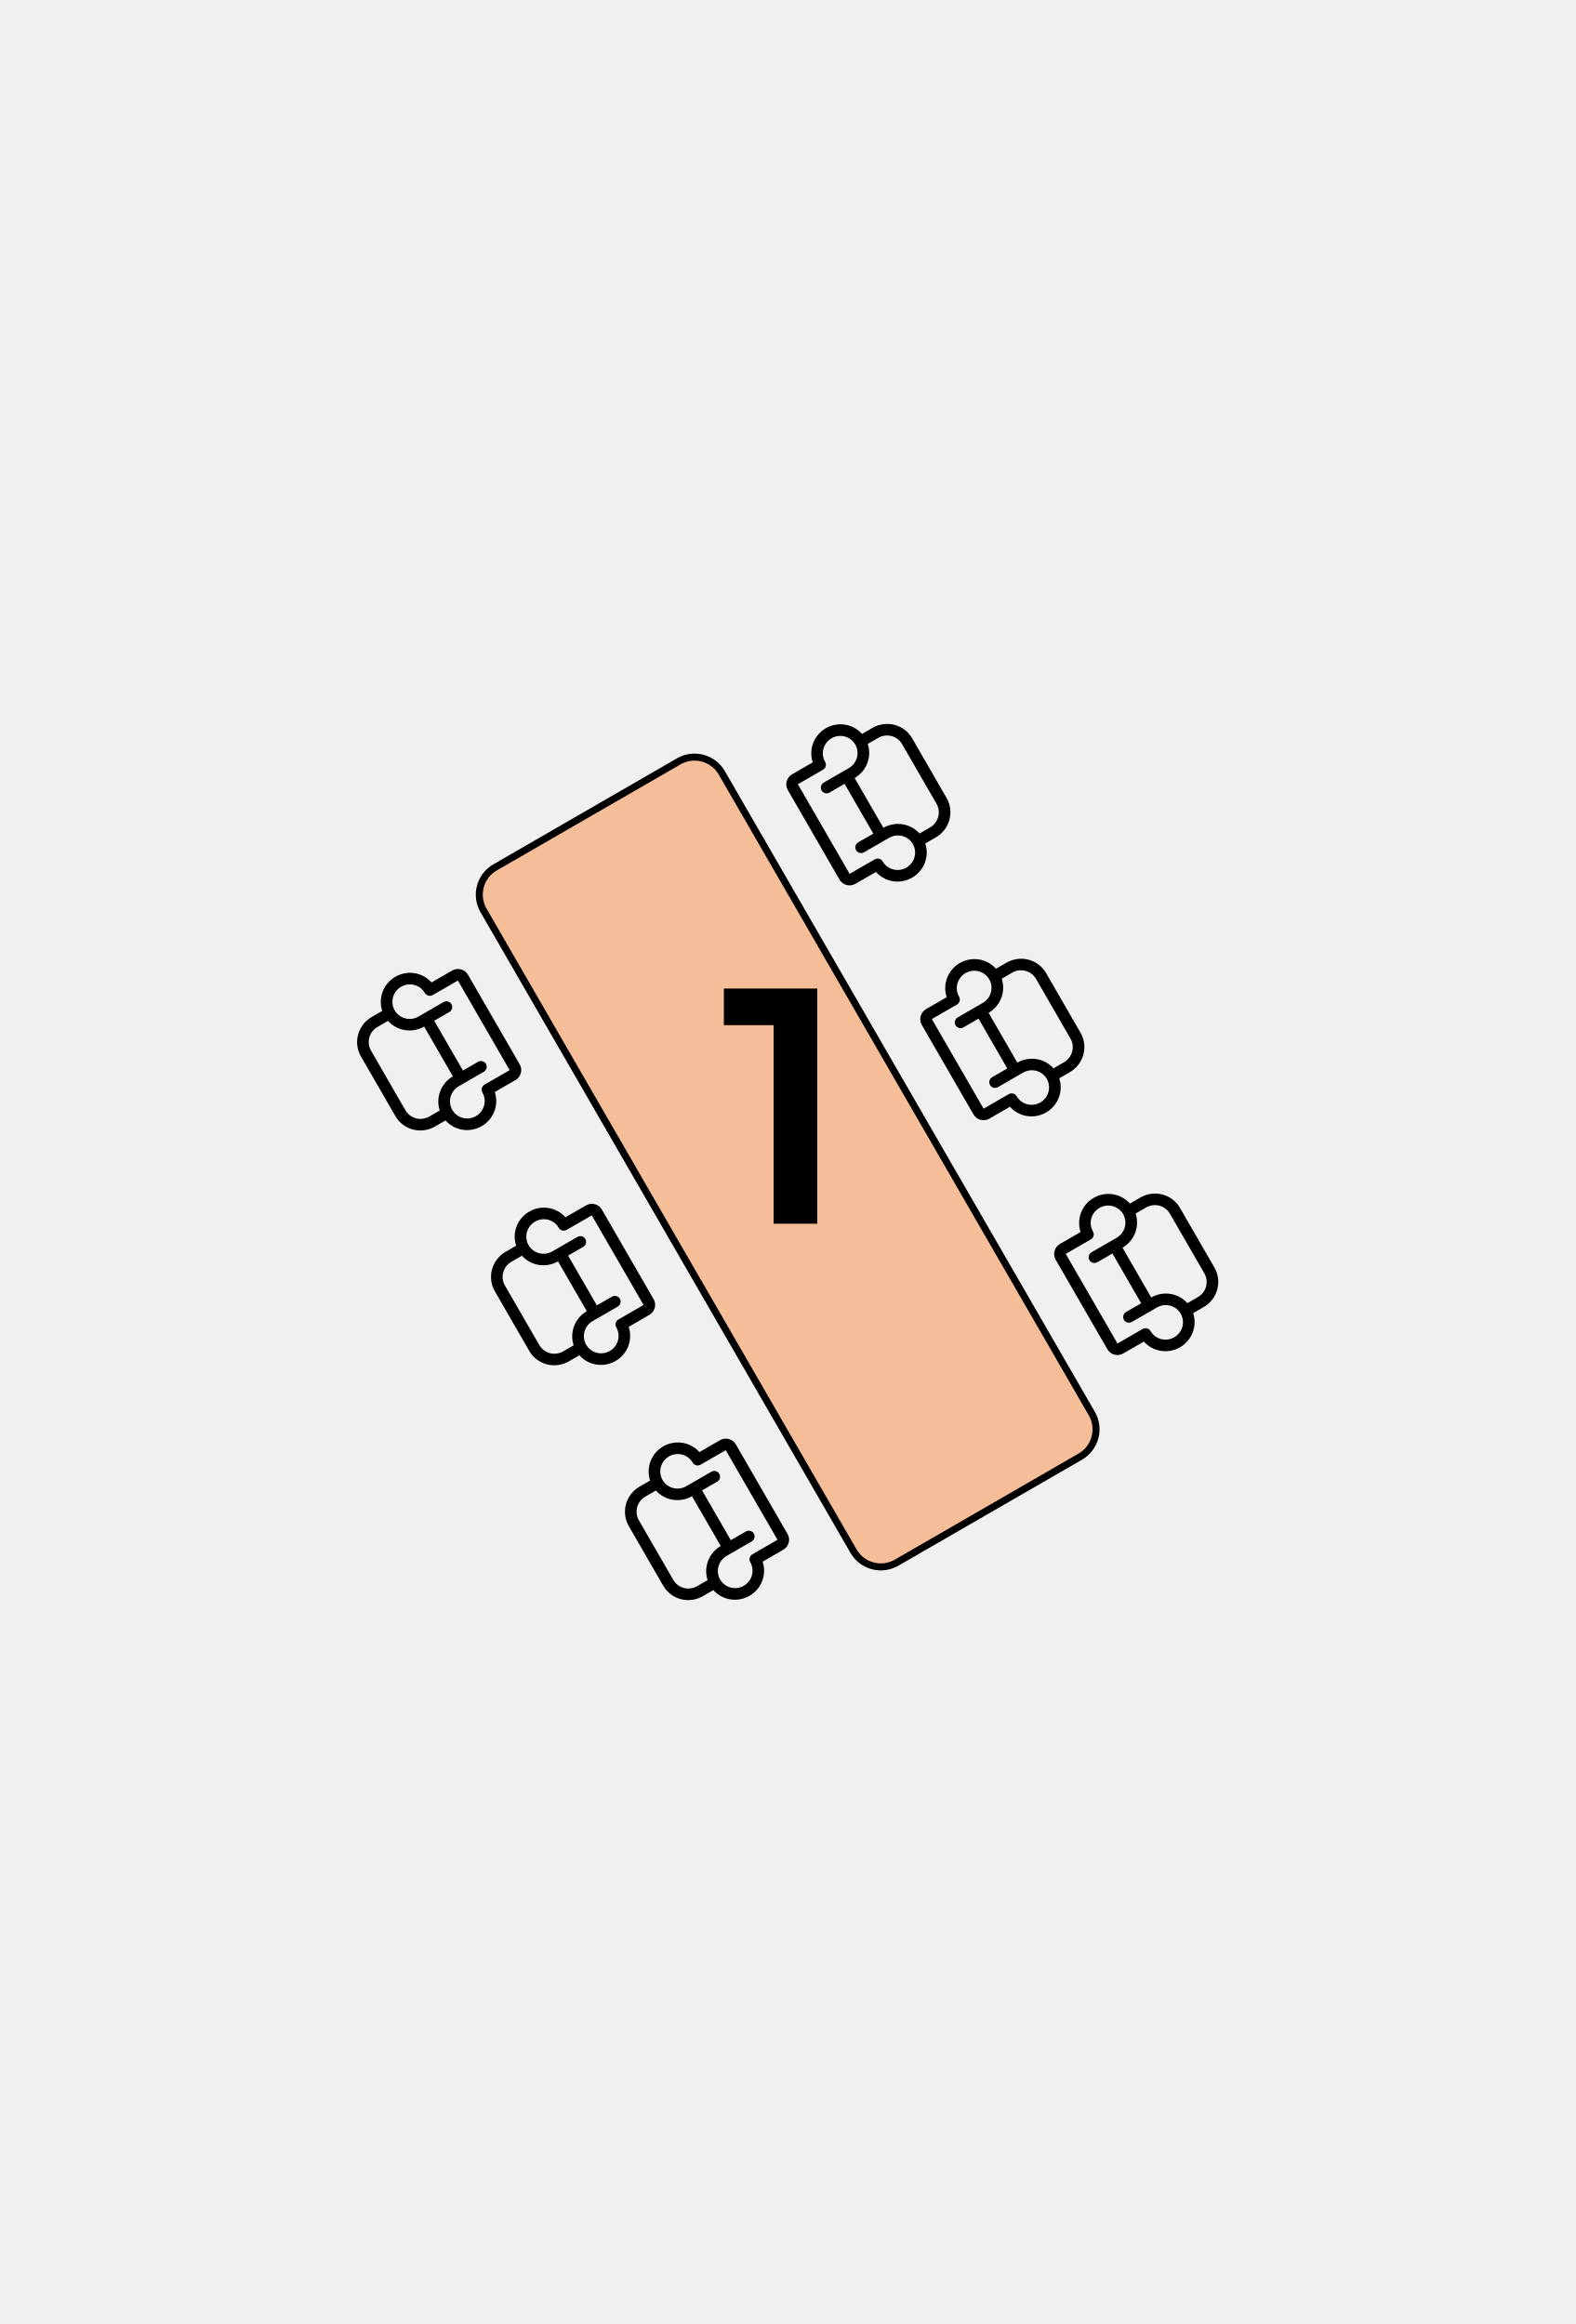
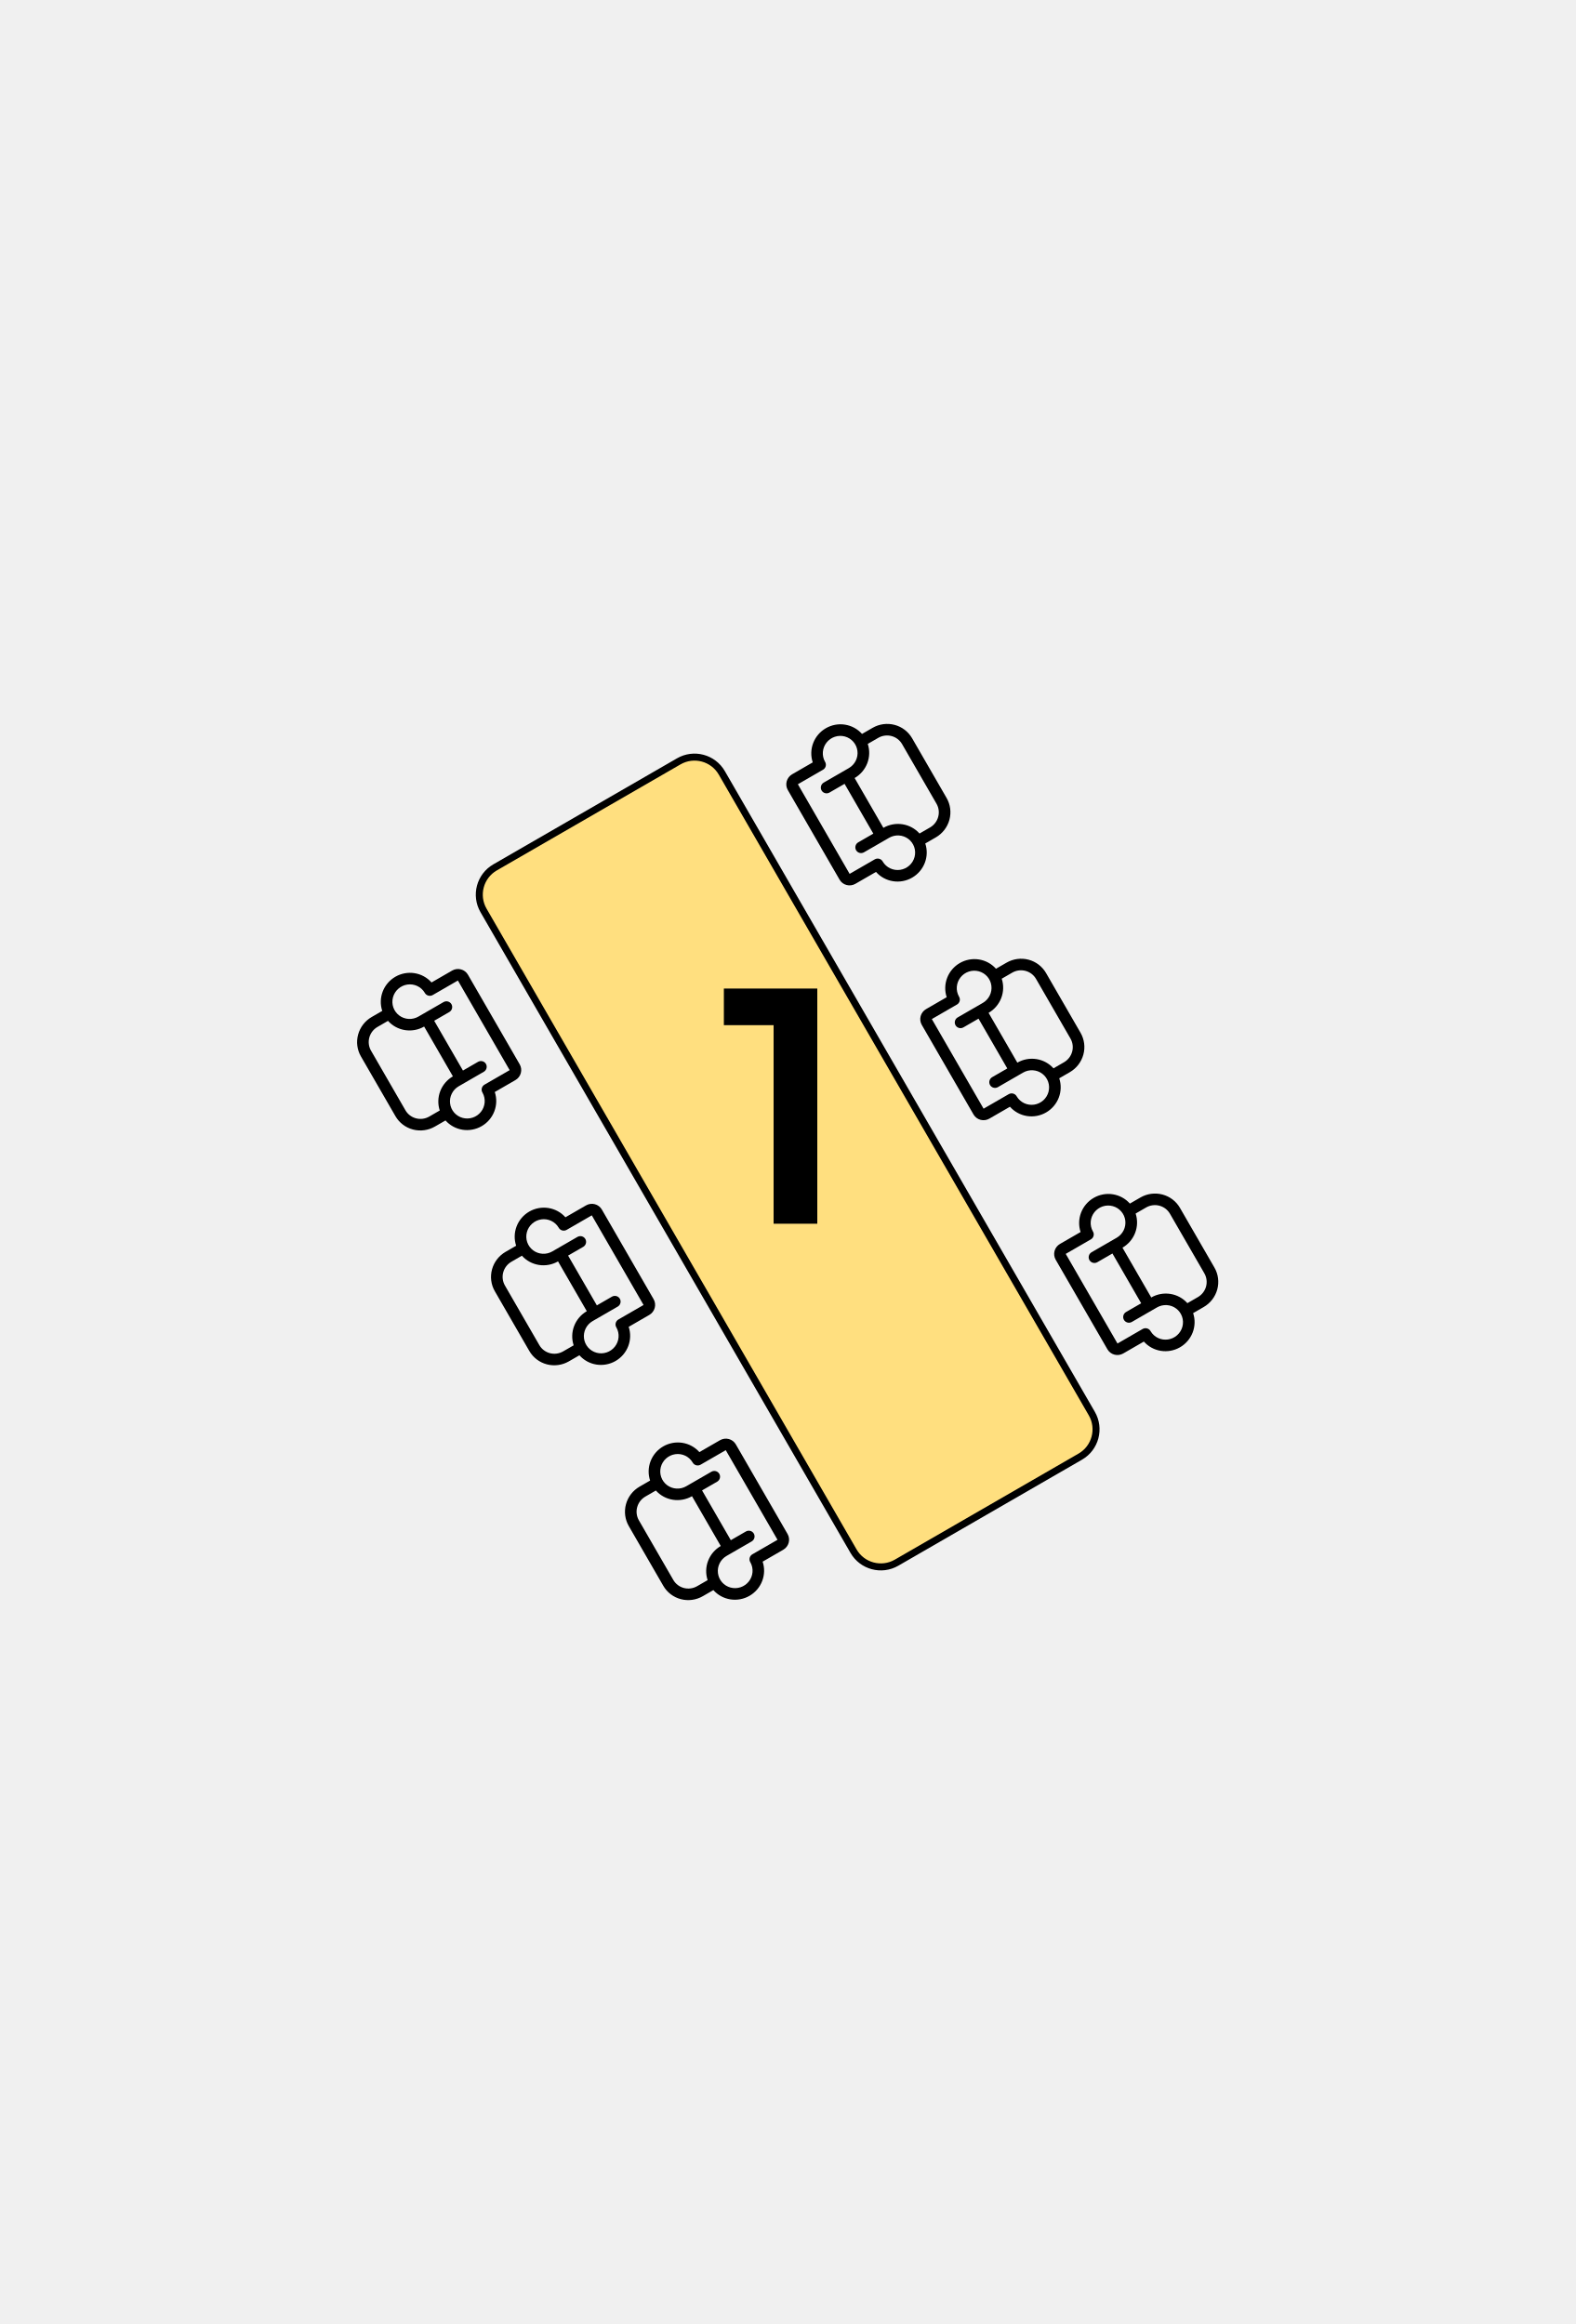
<svg xmlns="http://www.w3.org/2000/svg" width="225" height="332" viewBox="0 0 225 332" fill="none">
-   <rect x="158.192" y="205.84" width="39.3" height="114.693" rx="4.5" transform="rotate(150 158.192 205.84)" fill="#F6BE98" stroke="black" />
+   <rect x="158.192" y="205.84" width="39.3" height="114.693" rx="4.5" transform="rotate(150 158.192 205.84)" fill="#FFDF7F" stroke="black" />
  <g clip-path="url(#clip0_707_4710)">
    <path d="M170.412 187.589L171.92 186.718C172.873 186.168 173.57 185.266 173.858 184.21C174.147 183.154 174.003 182.031 173.458 181.088L168.53 172.553C167.986 171.609 167.085 170.923 166.026 170.645C164.968 170.367 163.838 170.519 162.886 171.069L161.378 171.94C160.749 171.231 159.891 170.763 158.95 170.614C158.009 170.465 157.042 170.645 156.214 171.123C155.385 171.601 154.746 172.349 154.405 173.238C154.063 174.128 154.04 175.105 154.339 176.004L151.395 177.704C151.014 177.924 150.735 178.285 150.619 178.707C150.504 179.129 150.562 179.578 150.779 179.956L158.171 192.759C158.389 193.136 158.75 193.411 159.173 193.522C159.596 193.633 160.048 193.572 160.429 193.352L163.374 191.652C164.003 192.361 164.861 192.83 165.802 192.978C166.743 193.127 167.709 192.947 168.538 192.469C169.366 191.991 170.005 191.244 170.347 190.354C170.688 189.465 170.712 188.488 170.412 187.589V187.589ZM167.094 173.382L172.022 181.917C172.346 182.484 172.43 183.157 172.258 183.79C172.085 184.422 171.668 184.963 171.099 185.295L169.591 186.166C168.96 185.46 168.103 184.994 167.163 184.845C166.223 184.697 165.257 184.876 164.429 185.353L160.322 178.24C161.149 177.76 161.787 177.014 162.128 176.126C162.47 175.237 162.495 174.262 162.199 173.363L163.707 172.492C164.279 172.165 164.956 172.075 165.59 172.241C166.225 172.408 166.765 172.818 167.094 173.382V173.382ZM164.348 190.189L164.328 190.153C164.219 189.964 164.039 189.827 163.827 189.772C163.615 189.716 163.389 189.746 163.199 189.856L159.608 191.93L152.216 179.126L155.807 177.053C155.901 176.999 155.983 176.927 156.049 176.841C156.115 176.755 156.163 176.657 156.191 176.553C156.219 176.449 156.226 176.34 156.211 176.234C156.196 176.127 156.16 176.025 156.105 175.932L156.085 175.897C155.849 175.473 155.746 174.988 155.786 174.503C155.827 174.018 156.011 173.554 156.314 173.171C156.618 172.787 157.028 172.5 157.493 172.346C157.957 172.192 158.456 172.177 158.927 172.304C159.398 172.431 159.819 172.693 160.138 173.059C160.458 173.424 160.661 173.876 160.722 174.358C160.783 174.84 160.7 175.331 160.483 175.768C160.266 176.205 159.924 176.57 159.501 176.817L155.91 178.89C155.72 179 155.58 179.181 155.522 179.392C155.465 179.603 155.494 179.828 155.602 180.016C155.711 180.205 155.892 180.342 156.103 180.398C156.315 180.453 156.541 180.423 156.731 180.313L158.886 179.069L162.993 186.182L160.838 187.426C160.648 187.536 160.508 187.716 160.45 187.927C160.393 188.139 160.422 188.363 160.53 188.552C160.639 188.74 160.82 188.878 161.031 188.933C161.243 188.989 161.469 188.958 161.659 188.848L165.25 186.775C165.675 186.53 166.162 186.415 166.65 186.444C167.138 186.472 167.605 186.644 167.993 186.937C168.381 187.23 168.673 187.632 168.831 188.091C168.989 188.55 169.007 189.047 168.882 189.519C168.757 189.99 168.496 190.416 168.13 190.742C167.764 191.069 167.311 191.281 166.826 191.352C166.342 191.424 165.848 191.352 165.407 191.145C164.967 190.938 164.598 190.605 164.348 190.189V190.189Z" fill="black" />
  </g>
  <g clip-path="url(#clip1_707_4710)">
    <path d="M92.853 211.508L91.345 212.378C90.393 212.928 89.696 213.83 89.407 214.886C89.119 215.942 89.263 217.065 89.808 218.008L94.736 226.544C95.28 227.487 96.181 228.173 97.239 228.451C98.298 228.729 99.427 228.577 100.38 228.027L101.888 227.156C102.517 227.865 103.375 228.333 104.316 228.482C105.257 228.631 106.224 228.451 107.052 227.973C107.88 227.495 108.519 226.748 108.861 225.858C109.203 224.969 109.226 223.992 108.926 223.093L111.871 221.392C112.252 221.173 112.531 220.812 112.646 220.389C112.762 219.967 112.704 219.518 112.486 219.141L105.094 206.337C104.876 205.96 104.516 205.686 104.093 205.574C103.669 205.463 103.217 205.524 102.836 205.744L99.892 207.444C99.263 206.735 98.405 206.267 97.464 206.118C96.523 205.969 95.556 206.149 94.728 206.627C93.9 207.105 93.26 207.853 92.919 208.742C92.577 209.631 92.554 210.609 92.853 211.508V211.508ZM96.172 225.714L91.244 217.179C90.92 216.612 90.835 215.939 91.008 215.307C91.181 214.674 91.597 214.133 92.167 213.801L93.675 212.93C94.305 213.636 95.163 214.103 96.103 214.251C97.043 214.399 98.008 214.22 98.837 213.744L102.943 220.857C102.117 221.336 101.479 222.082 101.137 222.971C100.795 223.859 100.771 224.835 101.067 225.734L99.558 226.604C98.987 226.931 98.31 227.022 97.675 226.855C97.041 226.688 96.501 226.278 96.172 225.714V225.714ZM98.917 208.908L98.938 208.943C99.047 209.132 99.227 209.269 99.439 209.325C99.65 209.38 99.876 209.35 100.067 209.24L103.658 207.167L111.05 219.97L107.459 222.043C107.365 222.097 107.283 222.169 107.217 222.255C107.151 222.341 107.102 222.439 107.075 222.543C107.047 222.648 107.04 222.756 107.055 222.863C107.069 222.969 107.105 223.072 107.16 223.164L107.181 223.199C107.416 223.624 107.52 224.109 107.479 224.594C107.438 225.078 107.255 225.542 106.951 225.925C106.648 226.309 106.238 226.596 105.773 226.75C105.308 226.904 104.809 226.919 104.339 226.792C103.868 226.665 103.447 226.403 103.127 226.037C102.808 225.672 102.605 225.22 102.544 224.738C102.482 224.256 102.565 223.766 102.783 223.328C103 222.891 103.341 222.526 103.765 222.279L107.356 220.206C107.546 220.096 107.685 219.916 107.743 219.704C107.801 219.493 107.772 219.269 107.663 219.08C107.554 218.891 107.374 218.754 107.162 218.698C106.951 218.643 106.725 218.673 106.534 218.783L104.38 220.027L100.273 212.914L102.428 211.67C102.618 211.56 102.758 211.38 102.815 211.169C102.873 210.958 102.844 210.733 102.735 210.544C102.626 210.356 102.446 210.219 102.234 210.163C102.023 210.107 101.797 210.138 101.606 210.248L98.015 212.321C97.591 212.566 97.104 212.681 96.616 212.653C96.128 212.624 95.66 212.452 95.272 212.159C94.884 211.866 94.593 211.464 94.435 211.005C94.277 210.546 94.259 210.049 94.384 209.577C94.508 209.106 94.77 208.68 95.136 208.354C95.501 208.028 95.955 207.815 96.439 207.744C96.924 207.672 97.417 207.745 97.858 207.952C98.299 208.159 98.668 208.491 98.917 208.908V208.908Z" fill="black" />
  </g>
  <g clip-path="url(#clip2_707_4710)">
    <path d="M151.287 154.042L152.795 153.171C153.748 152.621 154.445 151.719 154.733 150.663C155.022 149.608 154.878 148.485 154.333 147.541L149.405 139.006C148.861 138.063 147.96 137.376 146.901 137.098C145.843 136.82 144.713 136.973 143.761 137.523L142.253 138.393C141.624 137.685 140.766 137.216 139.825 137.067C138.884 136.918 137.917 137.098 137.089 137.576C136.26 138.055 135.621 138.802 135.28 139.691C134.938 140.581 134.915 141.558 135.214 142.457L132.27 144.157C131.889 144.377 131.61 144.738 131.494 145.16C131.379 145.582 131.437 146.032 131.654 146.409L139.046 159.212C139.264 159.59 139.625 159.864 140.048 159.975C140.471 160.087 140.923 160.025 141.304 159.806L144.249 158.105C144.878 158.814 145.736 159.283 146.677 159.432C147.618 159.581 148.584 159.401 149.413 158.922C150.241 158.444 150.88 157.697 151.222 156.808C151.563 155.918 151.587 154.941 151.287 154.042V154.042ZM147.969 139.835L152.897 148.371C153.221 148.937 153.305 149.61 153.133 150.243C152.96 150.875 152.543 151.417 151.974 151.748L150.466 152.619C149.835 151.913 148.978 151.447 148.038 151.299C147.098 151.151 146.132 151.33 145.304 151.806L141.197 144.693C142.024 144.214 142.662 143.467 143.003 142.579C143.345 141.691 143.37 140.715 143.074 139.816L144.582 138.945C145.154 138.618 145.831 138.528 146.465 138.695C147.1 138.861 147.64 139.271 147.969 139.835V139.835ZM145.223 156.642L145.203 156.606C145.094 156.418 144.914 156.28 144.702 156.225C144.49 156.169 144.264 156.2 144.074 156.31L140.483 158.383L133.091 145.58L136.682 143.506C136.776 143.452 136.858 143.38 136.924 143.294C136.99 143.208 137.038 143.11 137.066 143.006C137.094 142.902 137.101 142.793 137.086 142.687C137.071 142.58 137.035 142.478 136.98 142.386L136.96 142.35C136.724 141.926 136.621 141.441 136.661 140.956C136.702 140.471 136.886 140.008 137.189 139.624C137.493 139.24 137.903 138.953 138.368 138.799C138.832 138.645 139.331 138.63 139.802 138.757C140.273 138.884 140.694 139.147 141.013 139.512C141.333 139.878 141.536 140.33 141.597 140.811C141.658 141.293 141.575 141.784 141.358 142.221C141.141 142.659 140.799 143.024 140.376 143.27L136.785 145.344C136.595 145.454 136.455 145.634 136.397 145.845C136.34 146.056 136.369 146.281 136.477 146.47C136.586 146.658 136.767 146.795 136.978 146.851C137.19 146.907 137.416 146.876 137.606 146.766L139.761 145.522L143.868 152.635L141.713 153.879C141.523 153.989 141.383 154.17 141.325 154.381C141.268 154.592 141.297 154.816 141.405 155.005C141.514 155.194 141.695 155.331 141.906 155.387C142.118 155.442 142.344 155.412 142.534 155.302L146.125 153.228C146.55 152.983 147.037 152.868 147.525 152.897C148.013 152.926 148.48 153.097 148.868 153.391C149.256 153.684 149.548 154.085 149.706 154.544C149.864 155.004 149.882 155.5 149.757 155.972C149.632 156.444 149.371 156.869 149.005 157.196C148.639 157.522 148.186 157.734 147.701 157.806C147.217 157.877 146.723 157.805 146.282 157.598C145.842 157.391 145.473 157.058 145.223 156.642V156.642Z" fill="black" />
  </g>
  <g clip-path="url(#clip3_707_4710)">
    <path d="M73.721 177.963L72.212 178.833C71.26 179.383 70.563 180.285 70.275 181.341C69.986 182.397 70.13 183.52 70.675 184.463L75.603 192.999C76.147 193.942 77.048 194.628 78.106 194.906C79.165 195.184 80.295 195.032 81.247 194.482L82.755 193.611C83.384 194.32 84.242 194.788 85.183 194.937C86.124 195.086 87.091 194.906 87.919 194.428C88.748 193.95 89.387 193.203 89.728 192.313C90.07 191.424 90.093 190.447 89.794 189.548L92.738 187.847C93.119 187.628 93.398 187.267 93.513 186.844C93.629 186.422 93.571 185.973 93.353 185.596L85.961 172.792C85.743 172.415 85.383 172.141 84.96 172.029C84.537 171.918 84.085 171.979 83.704 172.199L80.759 173.899C80.13 173.19 79.272 172.722 78.331 172.573C77.39 172.424 76.423 172.604 75.595 173.082C74.767 173.56 74.128 174.308 73.786 175.197C73.444 176.086 73.421 177.064 73.721 177.963V177.963ZM77.039 192.169L72.111 183.634C71.787 183.067 71.702 182.394 71.875 181.762C72.048 181.129 72.464 180.588 73.034 180.256L74.542 179.385C75.172 180.091 76.03 180.558 76.97 180.706C77.91 180.854 78.876 180.675 79.704 180.199L83.811 187.312C82.984 187.791 82.346 188.537 82.004 189.426C81.663 190.314 81.638 191.29 81.934 192.189L80.426 193.059C79.854 193.386 79.177 193.477 78.543 193.31C77.908 193.143 77.368 192.733 77.039 192.169V192.169ZM79.784 175.363L79.805 175.398C79.914 175.587 80.094 175.724 80.306 175.78C80.517 175.835 80.743 175.805 80.934 175.695L84.525 173.622L91.917 186.425L88.326 188.498C88.232 188.552 88.15 188.624 88.084 188.71C88.018 188.796 87.97 188.894 87.942 188.998C87.914 189.103 87.907 189.211 87.922 189.318C87.937 189.424 87.972 189.527 88.027 189.619L88.048 189.654C88.283 190.079 88.387 190.564 88.346 191.049C88.305 191.533 88.122 191.997 87.818 192.38C87.515 192.764 87.105 193.051 86.64 193.205C86.175 193.359 85.677 193.374 85.206 193.247C84.735 193.12 84.314 192.858 83.994 192.492C83.675 192.127 83.472 191.675 83.411 191.193C83.349 190.711 83.433 190.221 83.65 189.783C83.867 189.346 84.209 188.981 84.632 188.734L88.223 186.661C88.413 186.551 88.553 186.371 88.61 186.159C88.668 185.948 88.639 185.724 88.53 185.535C88.421 185.346 88.241 185.209 88.03 185.153C87.818 185.098 87.592 185.128 87.401 185.238L85.247 186.482L81.14 179.369L83.295 178.125C83.485 178.015 83.625 177.835 83.682 177.624C83.74 177.413 83.711 177.188 83.602 176.999C83.493 176.811 83.313 176.674 83.102 176.618C82.89 176.562 82.664 176.593 82.474 176.703L78.882 178.776C78.458 179.021 77.971 179.136 77.483 179.108C76.995 179.079 76.528 178.907 76.14 178.614C75.752 178.321 75.46 177.919 75.302 177.46C75.144 177.001 75.126 176.504 75.251 176.032C75.375 175.561 75.637 175.135 76.003 174.809C76.368 174.483 76.822 174.27 77.306 174.199C77.791 174.127 78.284 174.2 78.725 174.407C79.166 174.614 79.535 174.946 79.784 175.363V175.363Z" fill="black" />
  </g>
  <g clip-path="url(#clip4_707_4710)">
    <path d="M132.154 120.497L133.663 119.626C134.615 119.076 135.312 118.174 135.6 117.118C135.889 116.063 135.745 114.94 135.2 113.996L130.272 105.461C129.728 104.518 128.827 103.831 127.769 103.553C126.71 103.275 125.58 103.428 124.628 103.978L123.12 104.848C122.491 104.14 121.633 103.671 120.692 103.522C119.751 103.373 118.784 103.553 117.956 104.032C117.127 104.51 116.488 105.257 116.147 106.146C115.805 107.036 115.782 108.013 116.081 108.912L113.137 110.612C112.756 110.832 112.477 111.193 112.362 111.615C112.246 112.038 112.304 112.487 112.522 112.864L119.914 125.667C120.131 126.045 120.492 126.319 120.915 126.43C121.339 126.542 121.79 126.481 122.171 126.261L125.116 124.561C125.745 125.269 126.603 125.738 127.544 125.887C128.485 126.036 129.452 125.856 130.28 125.377C131.108 124.899 131.747 124.152 132.089 123.263C132.431 122.373 132.454 121.396 132.154 120.497V120.497ZM128.836 106.29L133.764 114.826C134.088 115.392 134.173 116.065 134 116.698C133.827 117.331 133.411 117.872 132.841 118.204L131.333 119.074C130.703 118.368 129.845 117.902 128.905 117.754C127.965 117.606 126.999 117.785 126.171 118.261L122.065 111.148C122.891 110.669 123.529 109.922 123.871 109.034C124.212 108.146 124.237 107.17 123.941 106.271L125.449 105.4C126.021 105.073 126.698 104.983 127.333 105.15C127.967 105.316 128.507 105.726 128.836 106.29V106.29ZM126.09 123.097L126.07 123.061C125.961 122.873 125.781 122.736 125.569 122.68C125.357 122.624 125.132 122.655 124.941 122.765L121.35 124.838L113.958 112.035L117.549 109.961C117.643 109.907 117.725 109.835 117.791 109.749C117.857 109.663 117.905 109.565 117.933 109.461C117.961 109.357 117.968 109.248 117.953 109.142C117.938 109.035 117.903 108.933 117.848 108.841L117.827 108.805C117.592 108.381 117.488 107.896 117.529 107.411C117.57 106.926 117.753 106.463 118.057 106.079C118.36 105.695 118.77 105.409 119.235 105.254C119.699 105.1 120.198 105.086 120.669 105.212C121.14 105.339 121.561 105.602 121.881 105.967C122.2 106.333 122.403 106.785 122.464 107.267C122.526 107.748 122.442 108.239 122.225 108.676C122.008 109.114 121.666 109.479 121.243 109.725L117.652 111.799C117.462 111.909 117.322 112.089 117.265 112.3C117.207 112.511 117.236 112.736 117.345 112.925C117.454 113.113 117.634 113.251 117.845 113.306C118.057 113.362 118.283 113.331 118.474 113.221L120.628 111.977L124.735 119.09L122.58 120.334C122.39 120.444 122.25 120.625 122.193 120.836C122.135 121.047 122.164 121.272 122.273 121.46C122.382 121.649 122.562 121.786 122.773 121.842C122.985 121.897 123.211 121.867 123.402 121.757L126.993 119.684C127.417 119.438 127.904 119.323 128.392 119.352C128.88 119.381 129.347 119.553 129.735 119.846C130.123 120.139 130.415 120.54 130.573 120.999C130.731 121.459 130.749 121.955 130.624 122.427C130.5 122.899 130.238 123.325 129.872 123.651C129.506 123.977 129.053 124.189 128.569 124.261C128.084 124.332 127.591 124.26 127.15 124.053C126.709 123.846 126.34 123.513 126.09 123.097V123.097Z" fill="black" />
  </g>
  <g clip-path="url(#clip5_707_4710)">
    <path d="M54.596 144.415L53.087 145.286C52.135 145.836 51.438 146.738 51.15 147.794C50.861 148.849 51.005 149.972 51.55 150.916L56.478 159.451C57.022 160.394 57.923 161.081 58.981 161.359C60.04 161.637 61.17 161.484 62.122 160.934L63.63 160.064C64.259 160.772 65.117 161.241 66.058 161.39C66.999 161.539 67.966 161.359 68.794 160.88C69.623 160.402 70.262 159.655 70.603 158.766C70.945 157.876 70.968 156.899 70.669 156L73.613 154.3C73.994 154.08 74.273 153.719 74.388 153.297C74.504 152.874 74.446 152.425 74.228 152.048L66.836 139.245C66.618 138.867 66.258 138.593 65.835 138.482C65.412 138.37 64.96 138.431 64.579 138.651L61.634 140.351C61.005 139.643 60.147 139.174 59.206 139.025C58.265 138.876 57.298 139.056 56.47 139.535C55.642 140.013 55.003 140.76 54.661 141.649C54.319 142.539 54.296 143.516 54.596 144.415V144.415ZM57.914 158.622L52.986 150.086C52.662 149.52 52.577 148.847 52.75 148.214C52.923 147.581 53.339 147.04 53.909 146.708L55.417 145.838C56.047 146.544 56.905 147.01 57.845 147.158C58.785 147.306 59.751 147.127 60.579 146.651L64.686 153.764C63.859 154.243 63.221 154.99 62.879 155.878C62.538 156.766 62.513 157.742 62.809 158.641L61.301 159.512C60.729 159.839 60.052 159.929 59.417 159.762C58.783 159.596 58.243 159.186 57.914 158.622V158.622ZM60.66 141.815L60.68 141.851C60.789 142.039 60.969 142.176 61.181 142.232C61.392 142.288 61.618 142.257 61.809 142.147L65.4 140.074L72.792 152.877L69.201 154.951C69.107 155.005 69.025 155.077 68.959 155.163C68.893 155.249 68.845 155.347 68.817 155.451C68.789 155.555 68.782 155.664 68.797 155.77C68.812 155.877 68.847 155.979 68.902 156.071L68.923 156.107C69.158 156.531 69.262 157.016 69.221 157.501C69.18 157.986 68.997 158.449 68.693 158.833C68.39 159.217 67.98 159.503 67.515 159.658C67.05 159.812 66.552 159.826 66.081 159.7C65.61 159.573 65.189 159.31 64.869 158.945C64.55 158.579 64.347 158.127 64.286 157.645C64.224 157.163 64.308 156.673 64.525 156.236C64.742 155.798 65.084 155.433 65.507 155.187L69.098 153.113C69.288 153.003 69.428 152.823 69.485 152.612C69.543 152.401 69.514 152.176 69.405 151.987C69.296 151.799 69.116 151.661 68.905 151.606C68.693 151.55 68.467 151.581 68.276 151.691L66.122 152.935L62.015 145.822L64.17 144.578C64.36 144.468 64.5 144.287 64.557 144.076C64.615 143.865 64.586 143.64 64.477 143.452C64.368 143.263 64.188 143.126 63.977 143.07C63.765 143.015 63.539 143.045 63.349 143.155L59.758 145.228C59.333 145.474 58.846 145.589 58.358 145.56C57.87 145.531 57.403 145.359 57.015 145.066C56.627 144.773 56.335 144.372 56.177 143.913C56.019 143.453 56.001 142.957 56.126 142.485C56.25 142.013 56.512 141.587 56.878 141.261C57.243 140.935 57.697 140.723 58.181 140.651C58.666 140.58 59.159 140.652 59.6 140.859C60.041 141.066 60.41 141.399 60.66 141.815V141.815Z" fill="black" />
  </g>
  <path d="M110.492 174.818V143.618L113.228 146.45H103.388V141.218H116.732V174.818H110.492Z" fill="black" />
  <defs>
    <clipPath id="clip0_707_4710">
      <rect width="26.283" height="26.538" fill="white" transform="translate(167.297 163.781) rotate(60)" />
    </clipPath>
    <clipPath id="clip1_707_4710">
      <rect width="26.283" height="26.538" fill="white" transform="translate(95.9688 235.315) rotate(-120)" />
    </clipPath>
    <clipPath id="clip2_707_4710">
      <rect width="26.283" height="26.538" fill="white" transform="translate(148.172 130.234) rotate(60)" />
    </clipPath>
    <clipPath id="clip3_707_4710">
      <rect width="26.283" height="26.538" fill="white" transform="translate(76.8359 201.77) rotate(-120)" />
    </clipPath>
    <clipPath id="clip4_707_4710">
      <rect width="26.283" height="26.538" fill="white" transform="translate(129.039 96.6893) rotate(60)" />
    </clipPath>
    <clipPath id="clip5_707_4710">
      <rect width="26.283" height="26.538" fill="white" transform="translate(57.7109 168.223) rotate(-120)" />
    </clipPath>
  </defs>
</svg>
